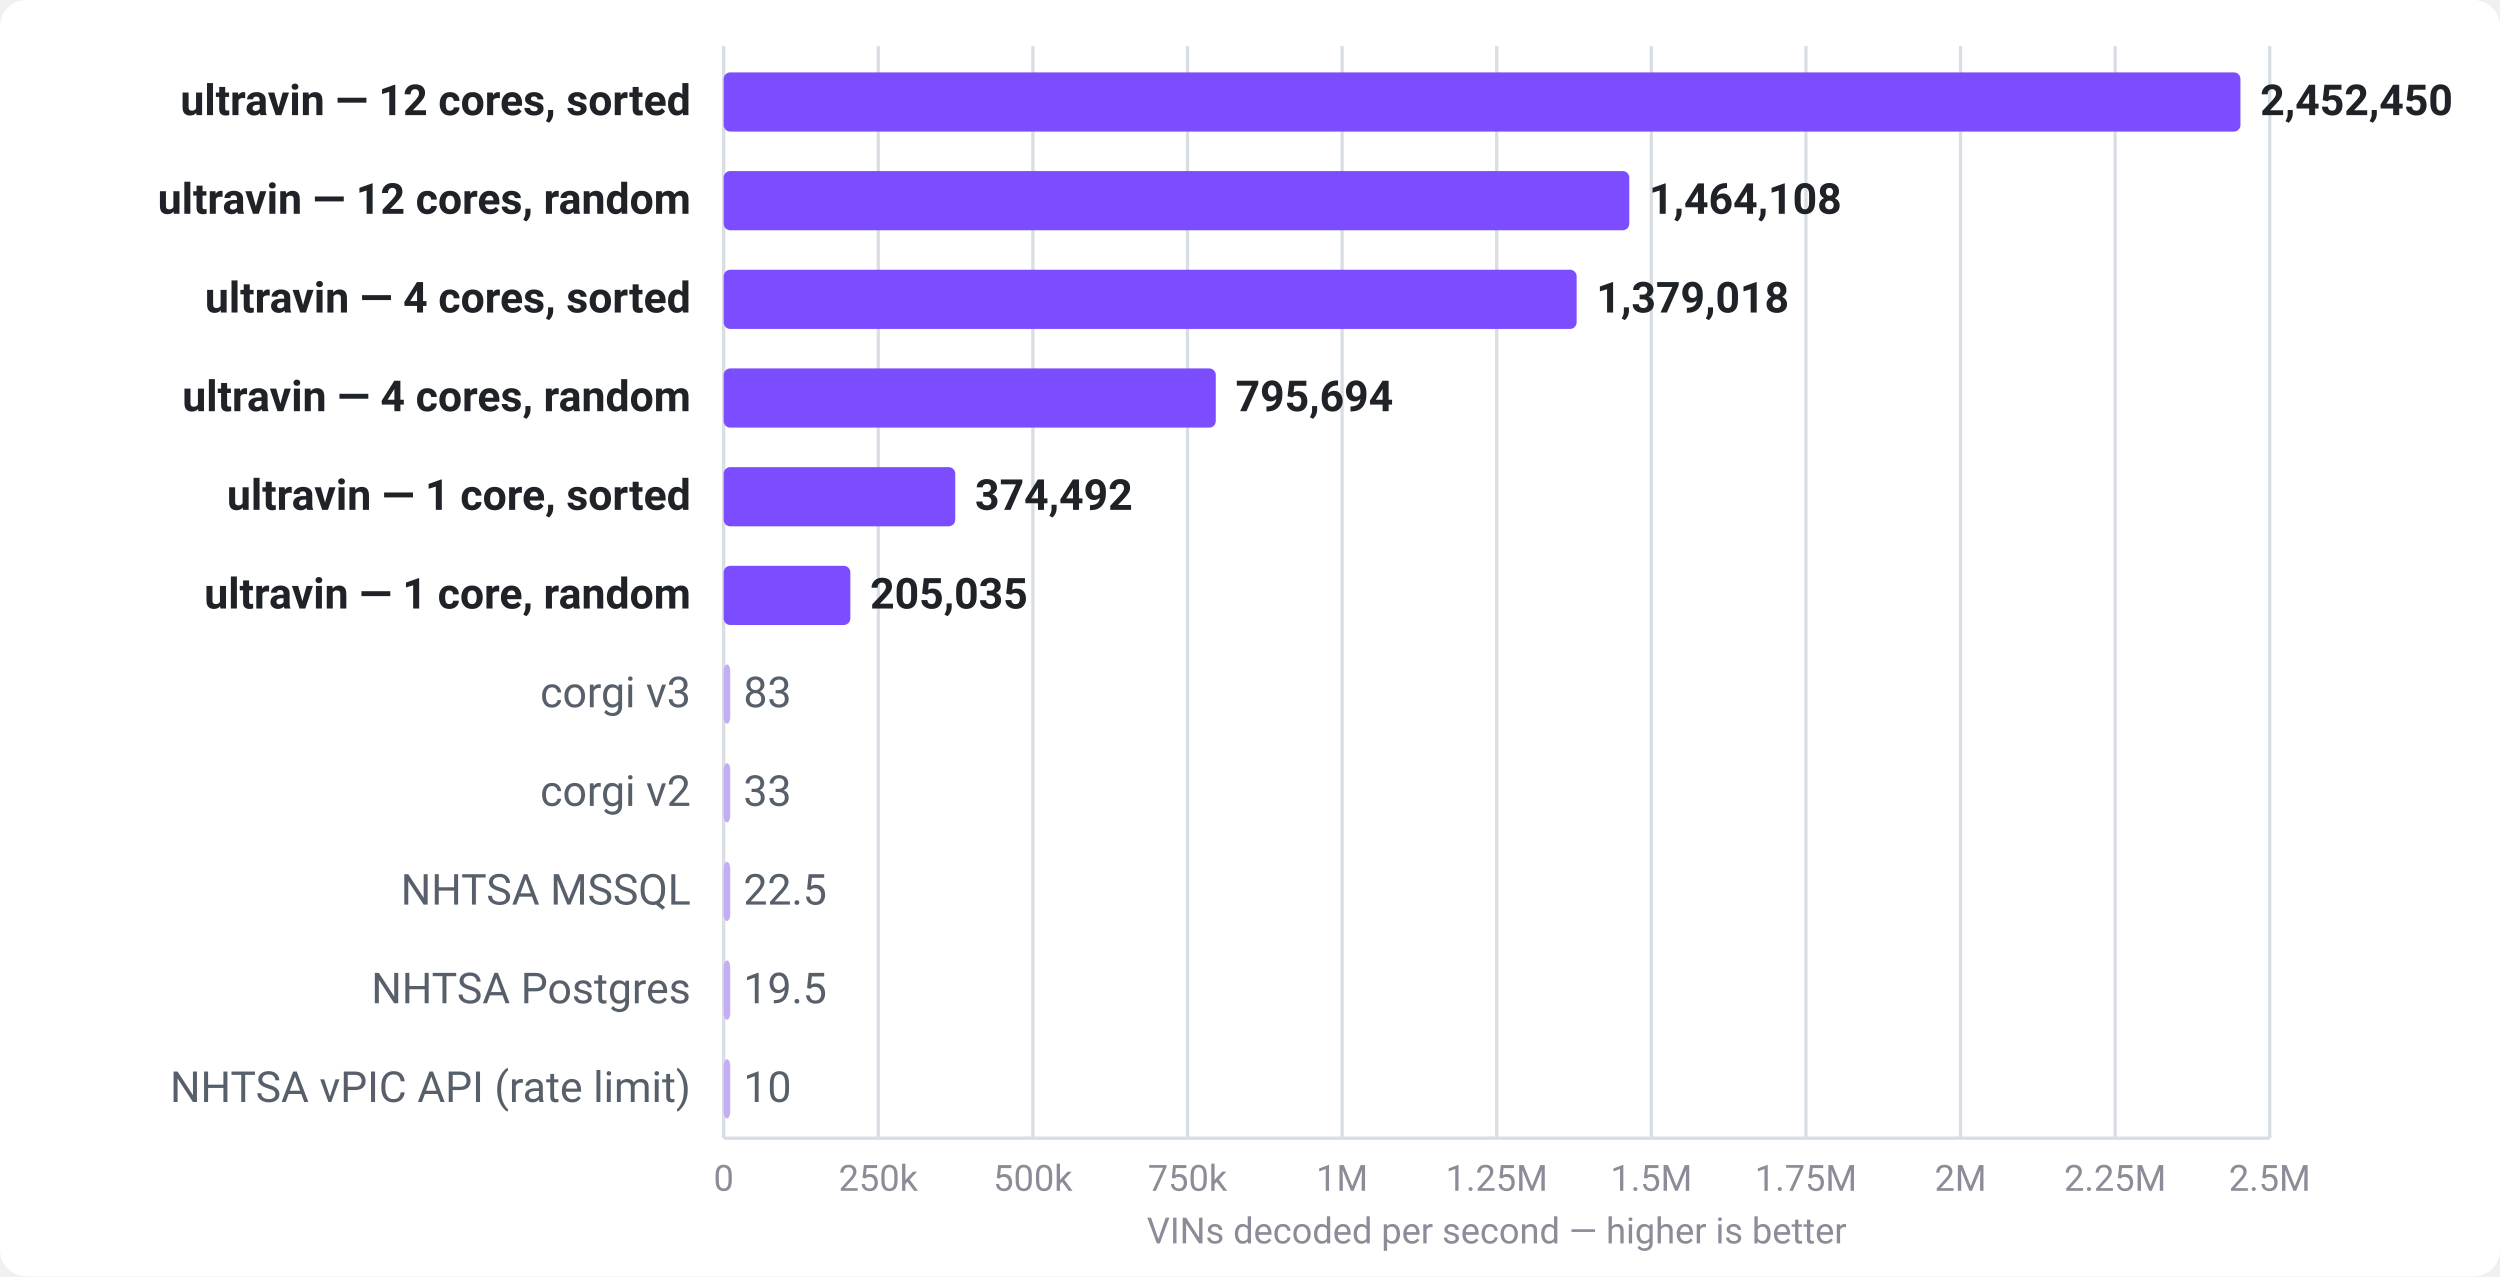
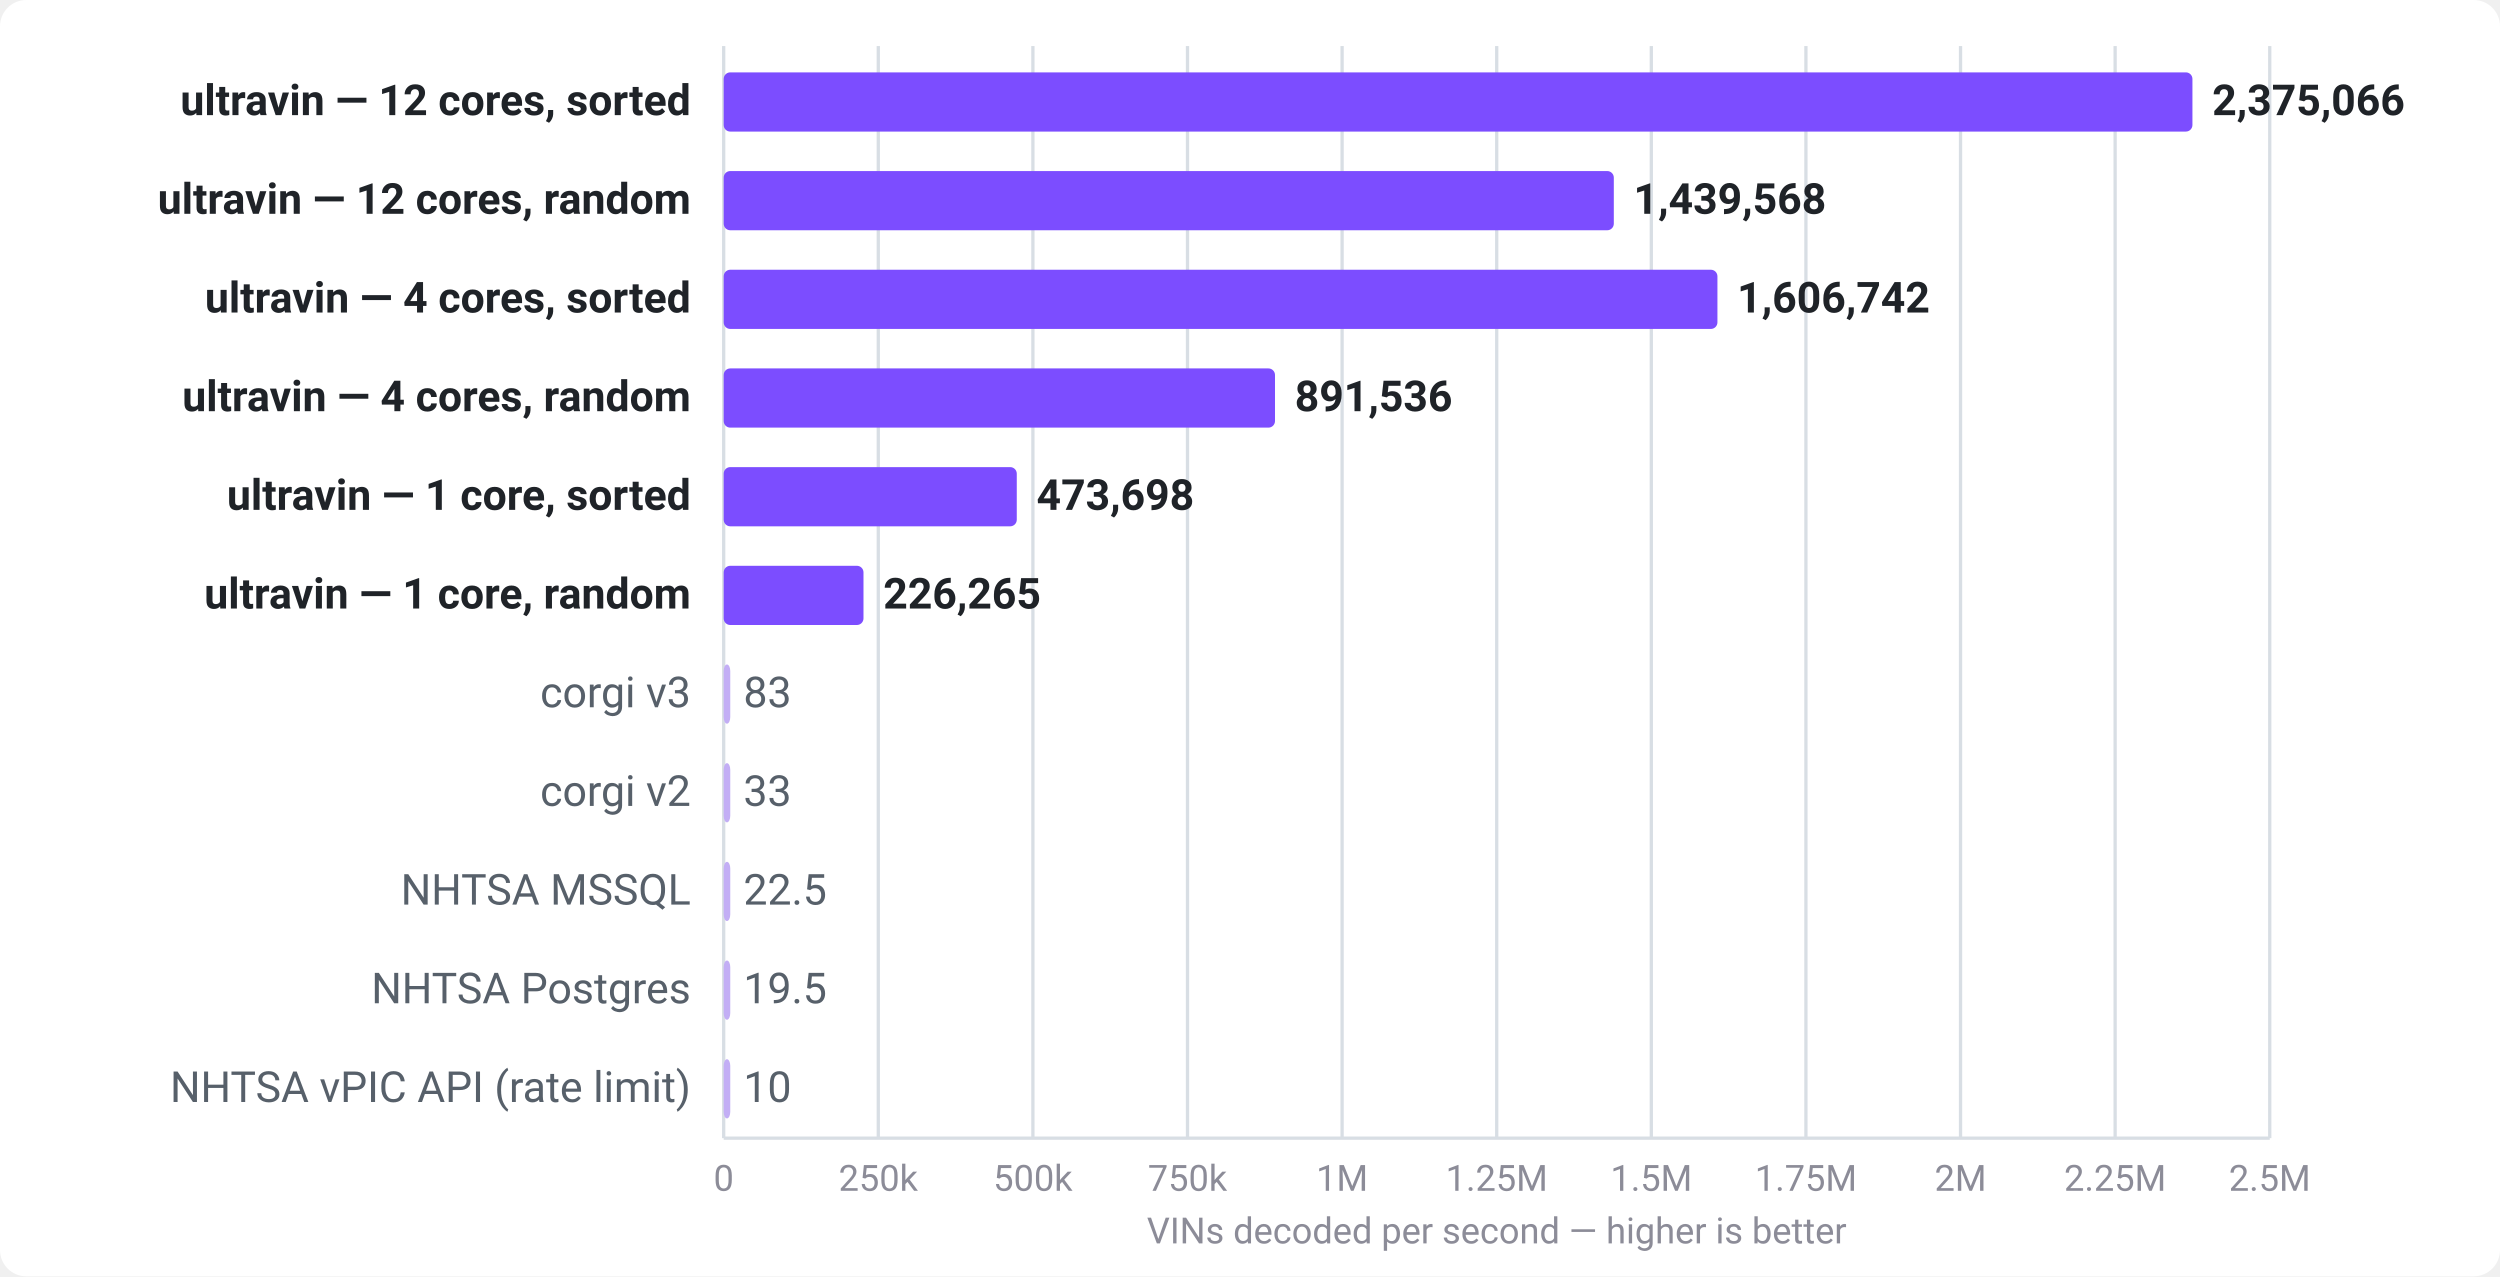
<svg xmlns="http://www.w3.org/2000/svg" viewBox="0 0 760 388" font-family="-apple-system, BlinkMacSystemFont, 'Segoe UI', Roboto, Helvetica, Arial, sans-serif">
  <style>.background{fill:#ffffff}.label{fill:#57606a;font-size:13px}.value{fill:#57606a;font-size:13px}.strong{fill:#1f2328;font-weight:700}.axis{fill:#8c8c98;font-size:11px}.grid{stroke:#d8dee4;stroke-width:1}.bar{fill:#c3aef5}.bar-hi{fill:#7c4dff}@media(prefers-color-scheme:dark){.background{fill:#0d1117}.label,.value{fill:#9198a1}.strong{fill:#f0f6fc}.axis{fill:#7d8590}.grid{stroke:#30363d}.bar{fill:#6b5bb0}.bar-hi{fill:#a786ff}}</style>
  <rect class="background" width="760" height="388" rx="8" />
  <line class="grid" x1="220.0" y1="14" x2="220.0" y2="346" />
  <line class="grid" x1="267.0" y1="14" x2="267.0" y2="346" />
  <line class="grid" x1="314.0" y1="14" x2="314.0" y2="346" />
  <line class="grid" x1="361.0" y1="14" x2="361.0" y2="346" />
  <line class="grid" x1="408.0" y1="14" x2="408.0" y2="346" />
  <line class="grid" x1="455.0" y1="14" x2="455.0" y2="346" />
  <line class="grid" x1="502.0" y1="14" x2="502.0" y2="346" />
  <line class="grid" x1="549.0" y1="14" x2="549.0" y2="346" />
  <line class="grid" x1="596.0" y1="14" x2="596.0" y2="346" />
  <line class="grid" x1="643.0" y1="14" x2="643.0" y2="346" />
  <line class="grid" x1="690.0" y1="14" x2="690.0" y2="346" />
  <text class="label strong" x="210" y="35.0" text-anchor="end">ultravin — 12 cores, sorted</text>
-   <rect class="bar-hi" x="220" y="22.0" width="461.1" height="18" rx="2" />
-   <text class="value strong" x="687.1" y="35.0">2,452,450</text>
+   <rect class="bar-hi" x="220" y="22.0" width="446.5" height="18" rx="2" />
+   <text class="value strong" x="672.5" y="35.0">2,375,066</text>
  <text class="label strong" x="210" y="65.0" text-anchor="end">ultravin — 12 cores, random</text>
-   <rect class="bar-hi" x="220" y="52.0" width="275.3" height="18" rx="2" />
-   <text class="value strong" x="501.3" y="65.0">1,464,108</text>
+   <rect class="bar-hi" x="220" y="52.0" width="270.6" height="18" rx="2" />
+   <text class="value strong" x="496.6" y="65.0">1,439,568</text>
  <text class="label strong" x="210" y="95.0" text-anchor="end">ultravin — 4 cores, sorted</text>
-   <rect class="bar-hi" x="220" y="82.0" width="259.3" height="18" rx="2" />
-   <text class="value strong" x="485.3" y="95.0">1,379,018</text>
+   <rect class="bar-hi" x="220" y="82.0" width="302.1" height="18" rx="2" />
+   <text class="value strong" x="528.1" y="95.0">1,606,742</text>
  <text class="label strong" x="210" y="125.0" text-anchor="end">ultravin — 4 cores, random</text>
-   <rect class="bar-hi" x="220" y="112.0" width="149.6" height="18" rx="2" />
-   <text class="value strong" x="375.6" y="125.0">795,694</text>
+   <rect class="bar-hi" x="220" y="112.0" width="167.6" height="18" rx="2" />
+   <text class="value strong" x="393.6" y="125.0">891,536</text>
  <text class="label strong" x="210" y="155.0" text-anchor="end">ultravin — 1 core, sorted</text>
-   <rect class="bar-hi" x="220" y="142.0" width="70.4" height="18" rx="2" />
-   <text class="value strong" x="296.4" y="155.0">374,492</text>
+   <rect class="bar-hi" x="220" y="142.0" width="89.1" height="18" rx="2" />
+   <text class="value strong" x="315.1" y="155.0">473,698</text>
  <text class="label strong" x="210" y="185.0" text-anchor="end">ultravin — 1 core, random</text>
-   <rect class="bar-hi" x="220" y="172.0" width="38.5" height="18" rx="2" />
-   <text class="value strong" x="264.5" y="185.0">205,035</text>
+   <rect class="bar-hi" x="220" y="172.0" width="42.5" height="18" rx="2" />
+   <text class="value strong" x="268.5" y="185.0">226,265</text>
  <text class="label" x="210" y="215.0" text-anchor="end">corgi v3</text>
  <rect class="bar" x="220" y="202.0" width="2.0" height="18" rx="2" />
  <text class="value" x="226.0" y="215.0">83</text>
  <text class="label" x="210" y="245.0" text-anchor="end">corgi v2</text>
  <rect class="bar" x="220" y="232.0" width="2.0" height="18" rx="2" />
  <text class="value" x="226.0" y="245.0">33</text>
  <text class="label" x="210" y="275.0" text-anchor="end">NHTSA MSSQL</text>
  <rect class="bar" x="220" y="262.0" width="2.0" height="18" rx="2" />
  <text class="value" x="226.0" y="275.0">22.5</text>
  <text class="label" x="210" y="305.0" text-anchor="end">NHTSA Postgres</text>
  <rect class="bar" x="220" y="292.0" width="2.0" height="18" rx="2" />
  <text class="value" x="226.0" y="305.0">19.5</text>
  <text class="label" x="210" y="335.0" text-anchor="end">NHTSA vPIC API (rate limit)</text>
  <rect class="bar" x="220" y="322.0" width="2.0" height="18" rx="2" />
  <text class="value" x="226.0" y="335.0">10</text>
  <line class="grid" x1="220" y1="346" x2="690" y2="346" />
  <text class="axis" x="220.0" y="362" text-anchor="middle">0</text>
  <text class="axis" x="267.0" y="362" text-anchor="middle">250k</text>
  <text class="axis" x="314.0" y="362" text-anchor="middle">500k</text>
  <text class="axis" x="361.0" y="362" text-anchor="middle">750k</text>
  <text class="axis" x="408.0" y="362" text-anchor="middle">1M</text>
  <text class="axis" x="455.0" y="362" text-anchor="middle">1.25M</text>
  <text class="axis" x="502.0" y="362" text-anchor="middle">1.5M</text>
  <text class="axis" x="549.0" y="362" text-anchor="middle">1.75M</text>
  <text class="axis" x="596.0" y="362" text-anchor="middle">2M</text>
  <text class="axis" x="643.0" y="362" text-anchor="middle">2.25M</text>
  <text class="axis" x="690.0" y="362" text-anchor="middle">2.5M</text>
  <text class="axis" x="455.0" y="378" text-anchor="middle">VINs decoded per second — higher is better</text>
</svg>
